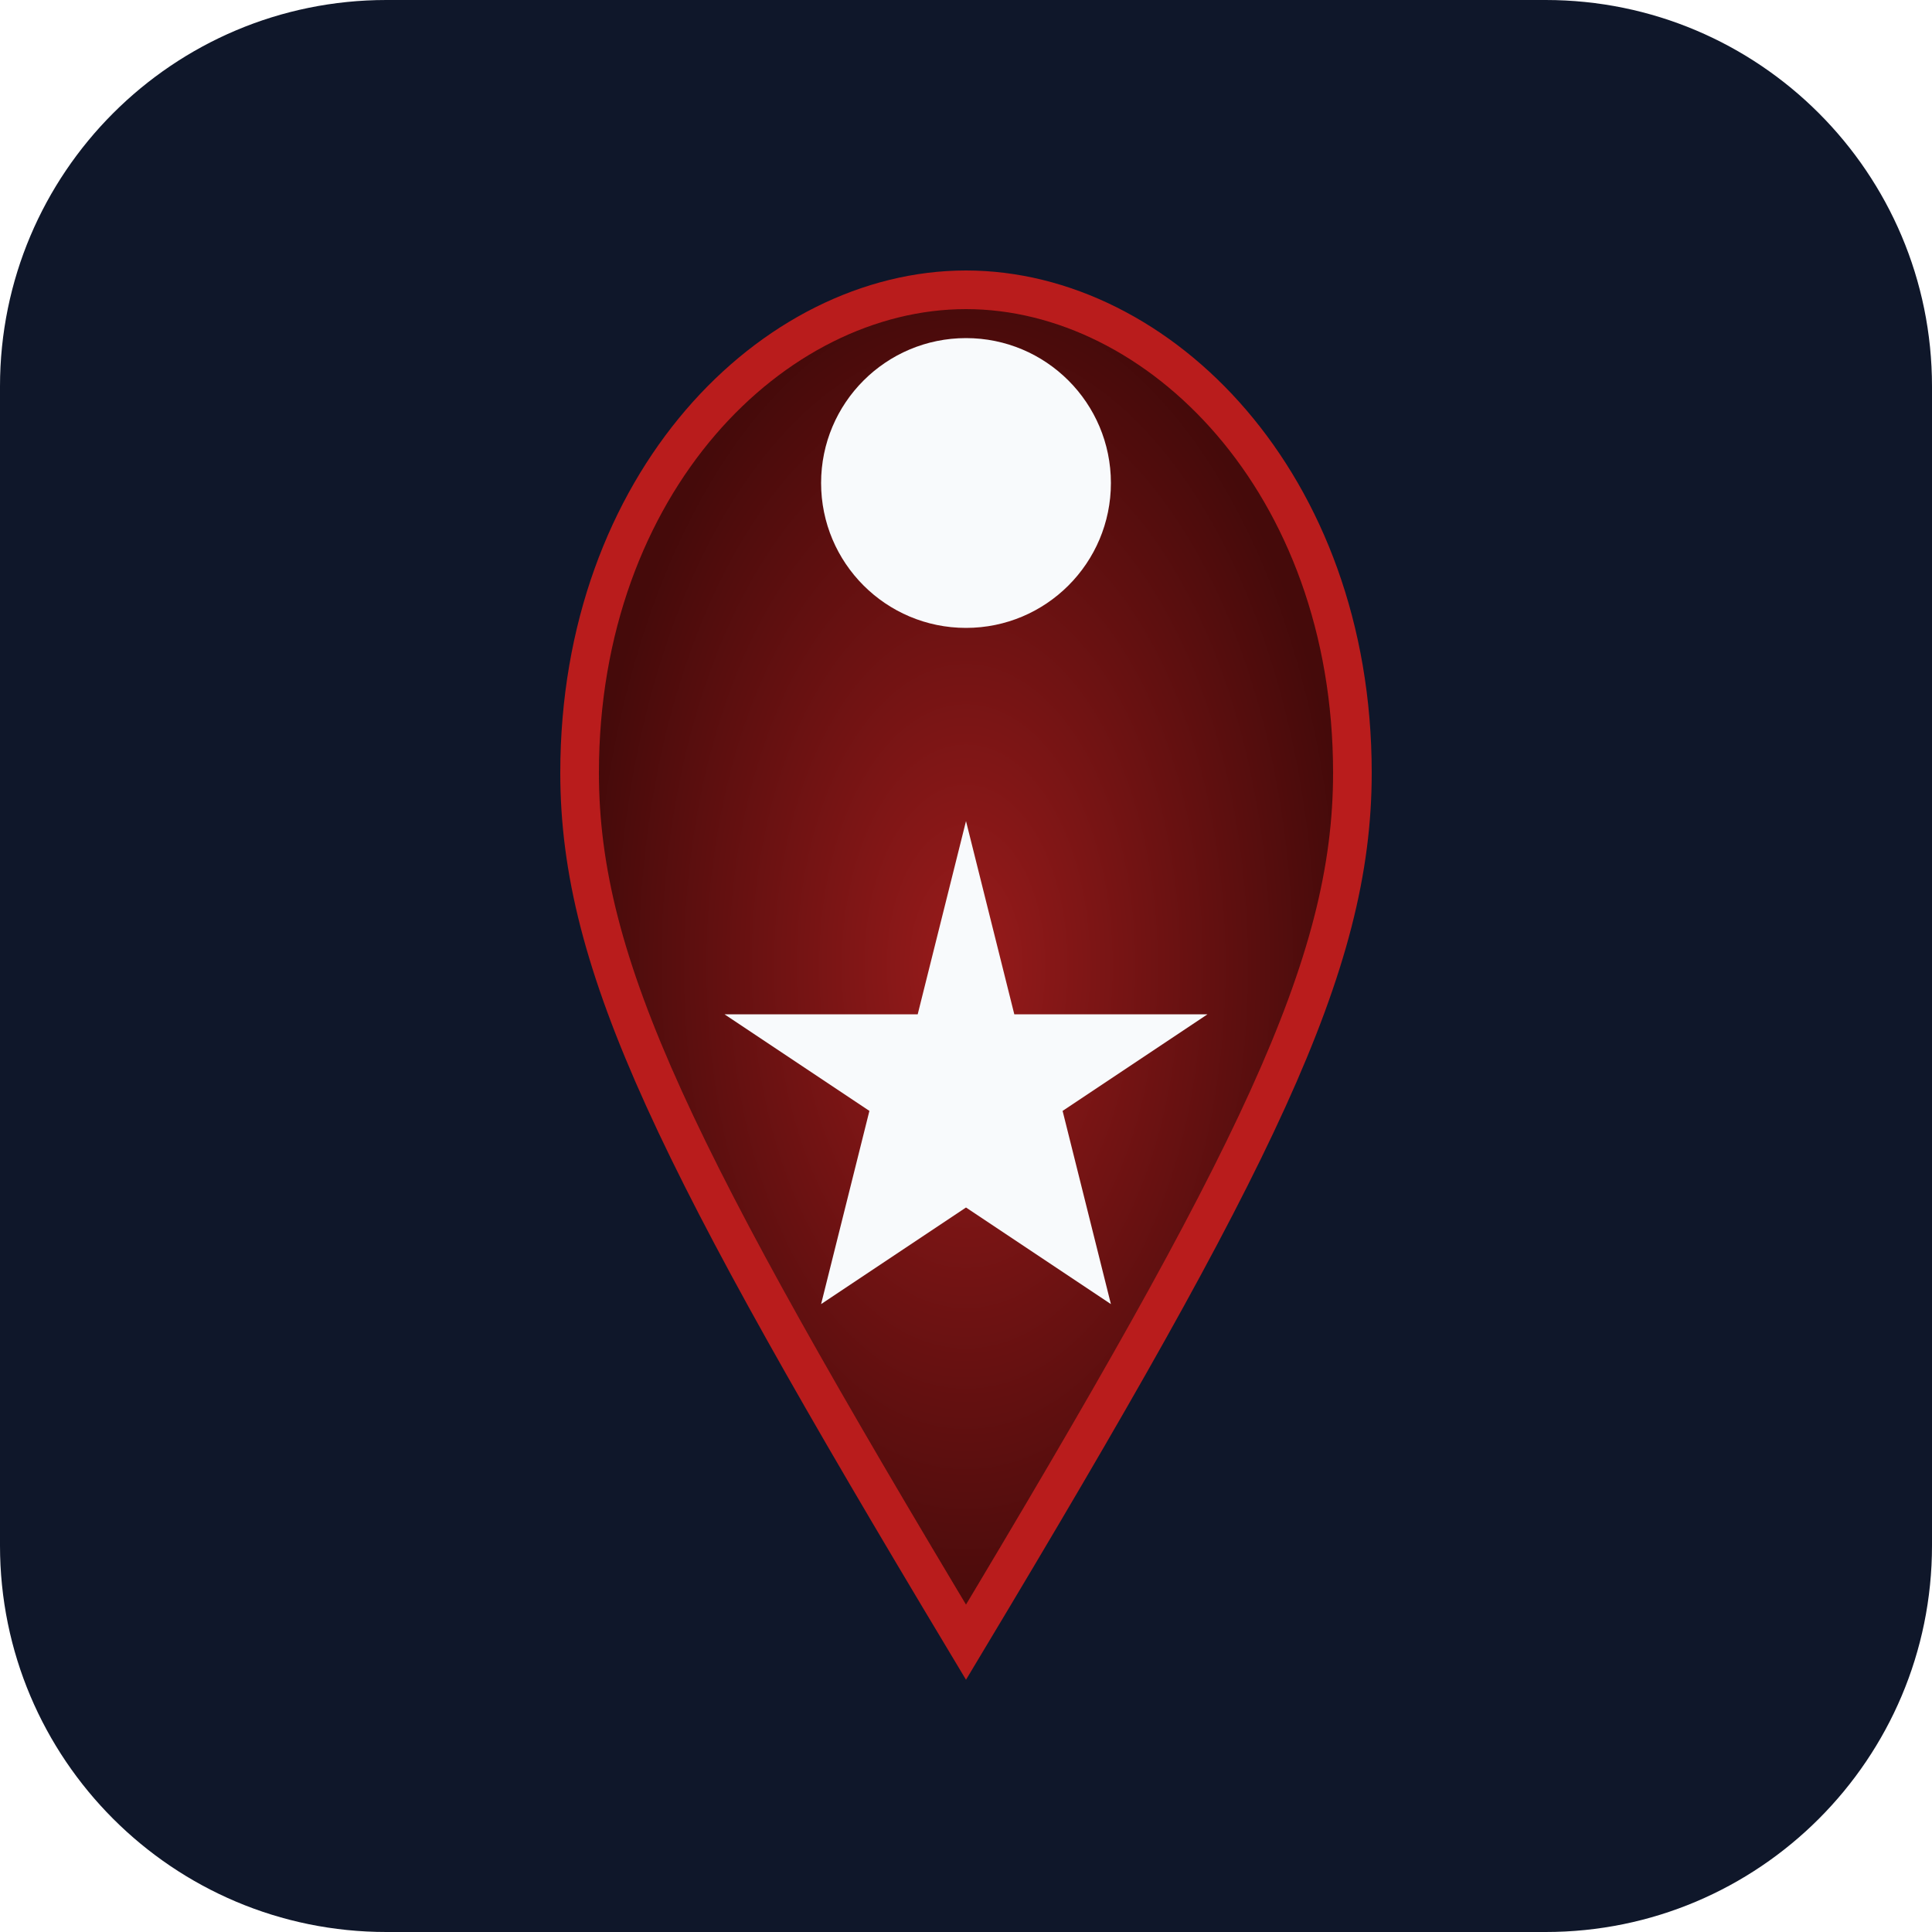
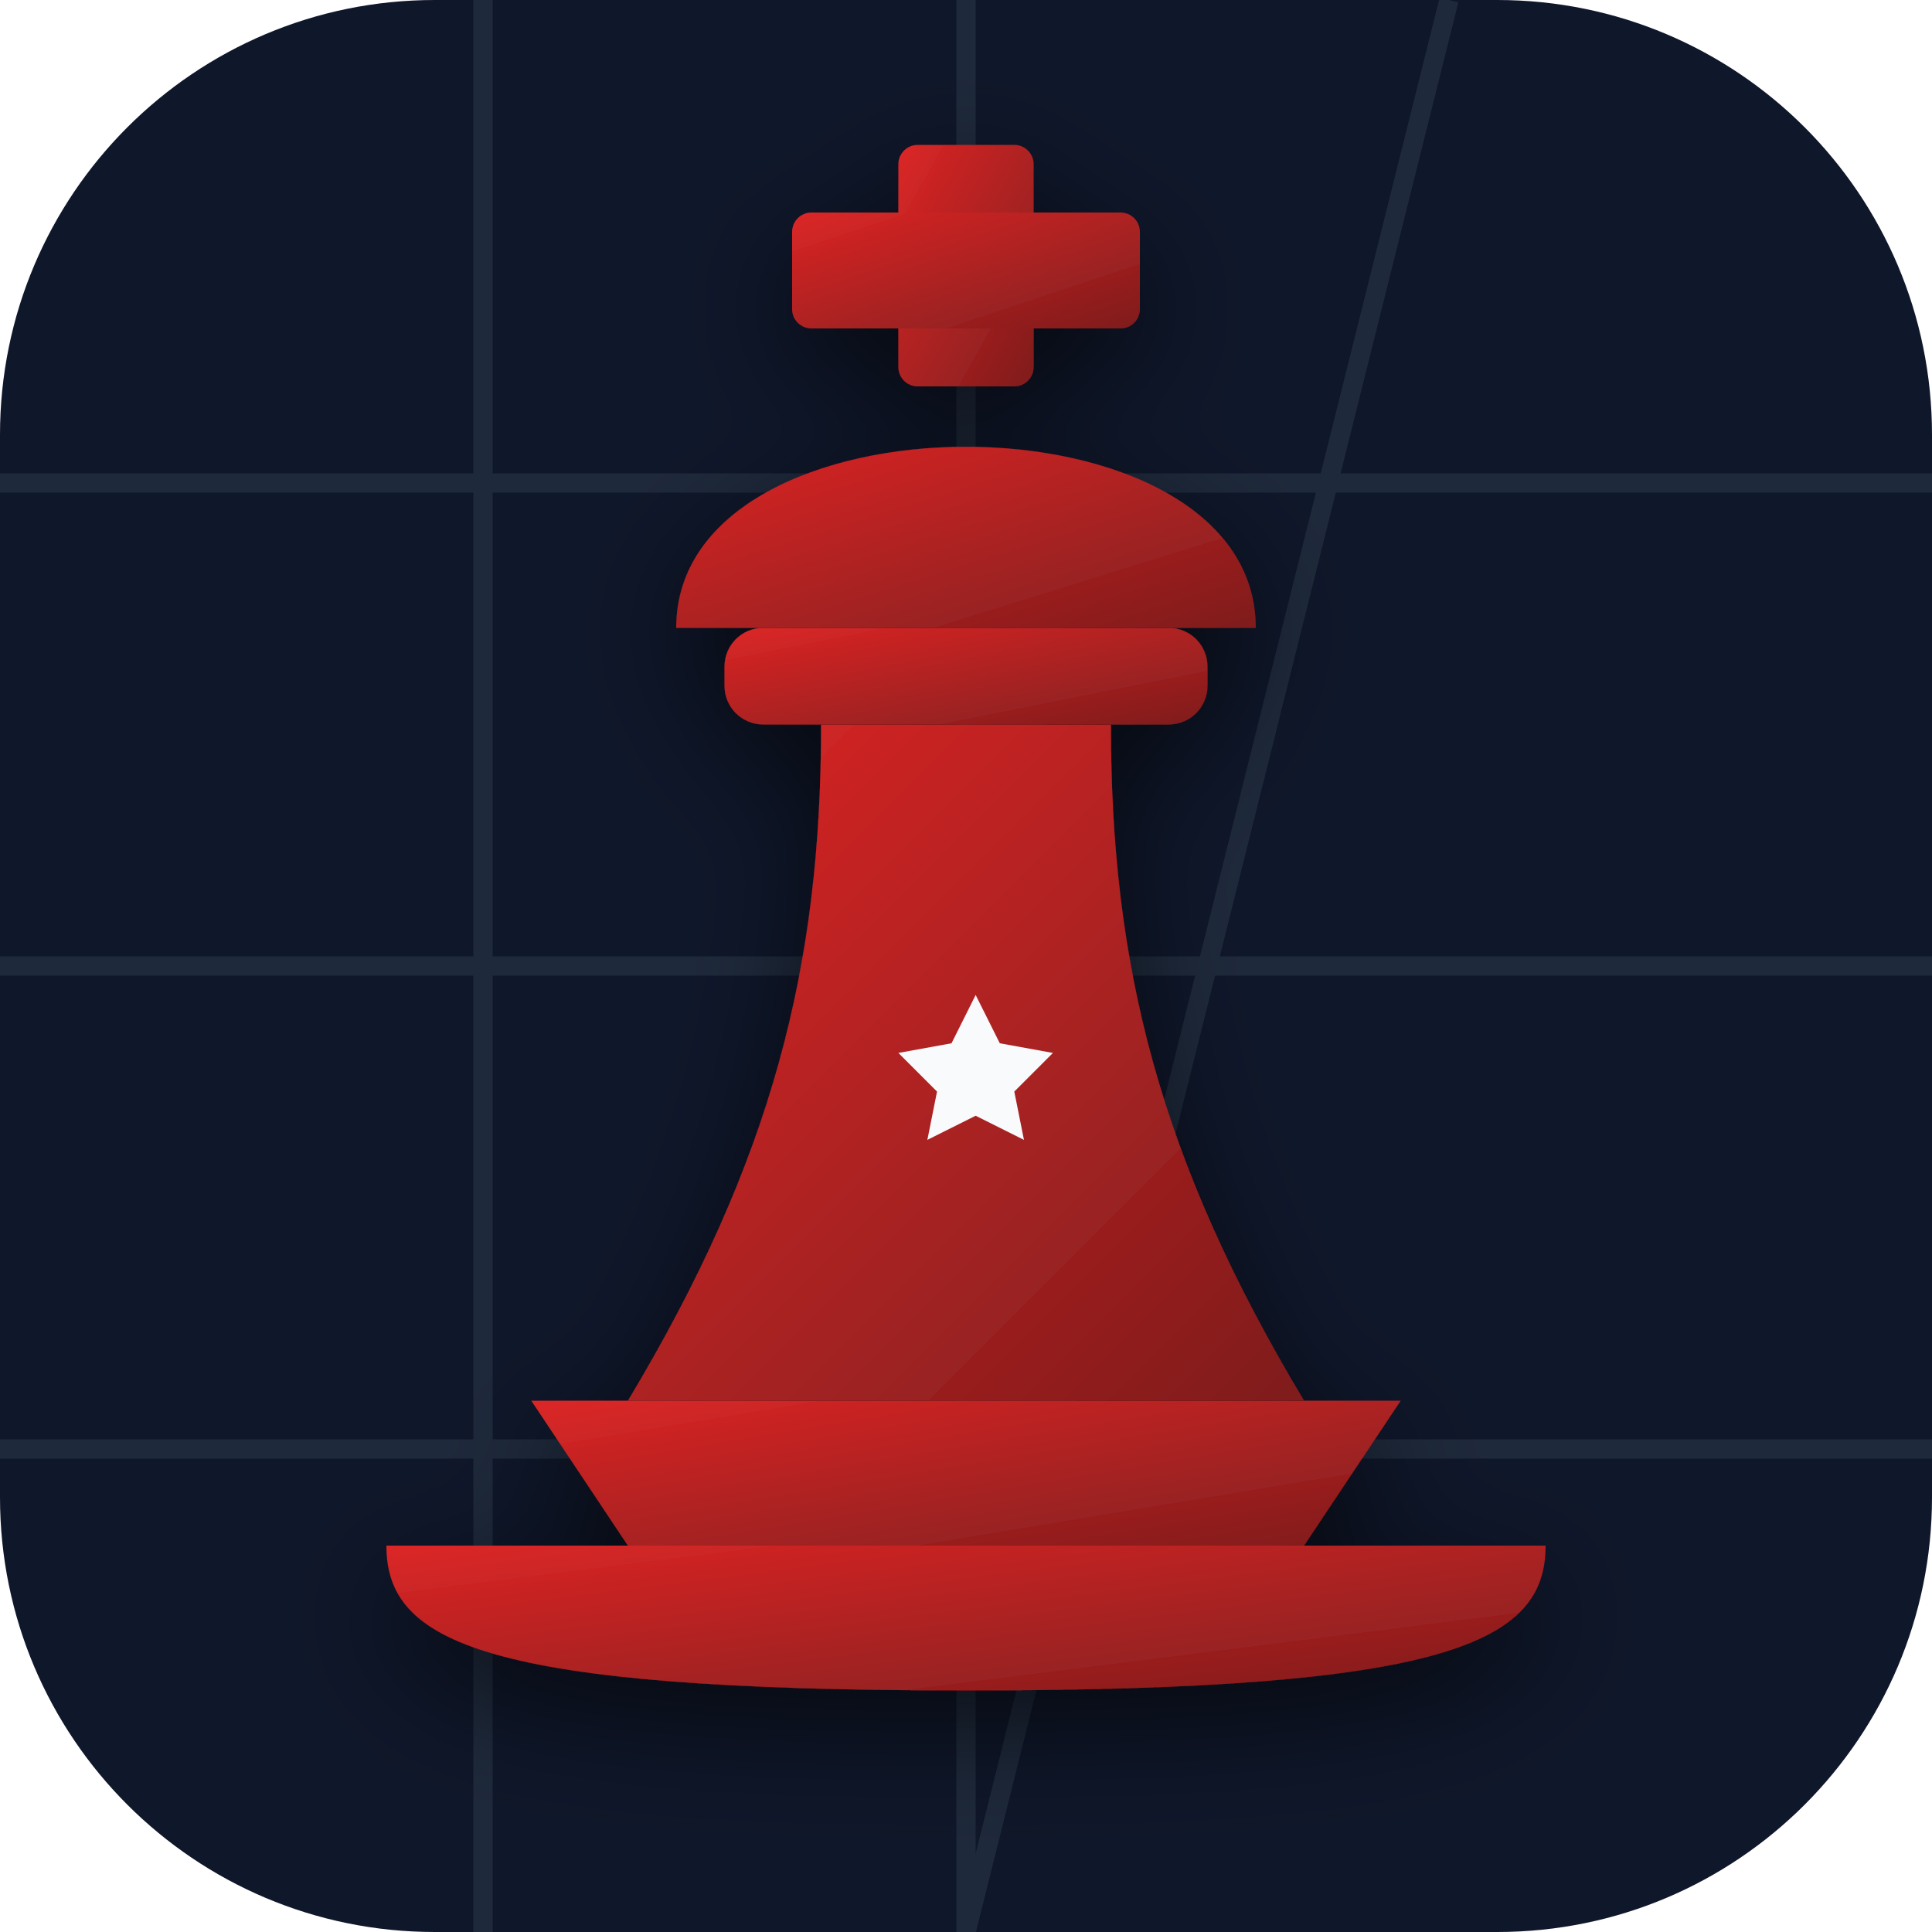
<svg xmlns="http://www.w3.org/2000/svg" viewBox="0 0 200 200">
  <defs>
-     <radialGradient id="g" cx="50%" cy="50%" r="50%">
-       <stop offset="0%" style="stop-color:#991B1B" />
-       <stop offset="100%" style="stop-color:#450A0A" />
-     </radialGradient>
+     <linearGradient id="kingGrad" x1="0%" y1="0%" x2="100%" y2="100%">
+       <stop offset="0%" stop-color="#DC2626" />
+       <stop offset="100%" stop-color="#7F1D1D" />
+     </linearGradient>
+     <filter id="glow" x="-20%" y="-20%" width="140%" height="140%">
+       <feDropShadow dx="0" dy="4" stdDeviation="6" flood-color="#000000" flood-opacity="0.6" />
+     </filter>
  </defs>
-   <rect width="200" height="200" fill="#0F172A" rx="40" />
-   <path d="M100 30 C 80 30, 60 50, 60 80 C 60 100, 70 120, 100 170 C 130 120, 140 100, 140 80 C 140 50, 120 30, 100 30 Z" fill="url(#g)" stroke="#B91C1C" stroke-width="4" />
-   <circle cx="100" cy="50" r="15" fill="#F8FAFC" />
-   <path d="M100 70 A 30 30 0 1 0 100 130 A 25 25 0 1 1 100 70 Z" fill="#F8FAFC" />
-   <polygon points="100,85 105,105 125,105 110,115 115,135 100,125 85,135 90,115 75,105 95,105" fill="#F8FAFC" />
+   <rect width="200" height="200" fill="#0F172A" rx="45" />
+   <g stroke="#1E293B" stroke-width="2">
+     <line x1="0" y1="50" x2="200" y2="50" />
+     <line x1="0" y1="100" x2="200" y2="100" />
+     <line x1="0" y1="150" x2="200" y2="150" />
+     <line x1="50" y1="0" x2="50" y2="200" />
+     <line x1="100" y1="0" x2="100" y2="200" />
+     <line x1="150" y1="0" x2="100" y2="200" />
+   </g>
+   <g fill="url(#kingGrad)" filter="url(#glow)">
+     <path d="M40 160 L160 160 C 160 170, 150 175, 100 175 C 50 175, 40 170, 40 160 Z" />
+     <path d="M55 145 L145 145 L135 160 L65 160 Z" />
+     <path d="M65 145 C 80 120, 85 100, 85 75 L115 75 C 115 100, 120 120, 135 145 Z" />
+     <rect x="75" y="65" width="50" height="10" rx="4" />
+     <path d="M70 65 C 70 40, 130 40, 130 65 Z" />
+     <rect x="93" y="15" width="14" height="25" rx="2" />
+     <rect x="82" y="22" width="36" height="12" rx="2" />
+   </g>
+   <g fill="#F8FAFC">
+     <path d="M 97 93 A 16 16 0 1 0 97 127 A 12 12 0 1 1 97 93 Z" />
+     <polygon points="101,103 103.5,108 109,109 105,113 106,118 101,115.5 96,118 97,113 93,109 98.5,108" />
+   </g>
</svg>
